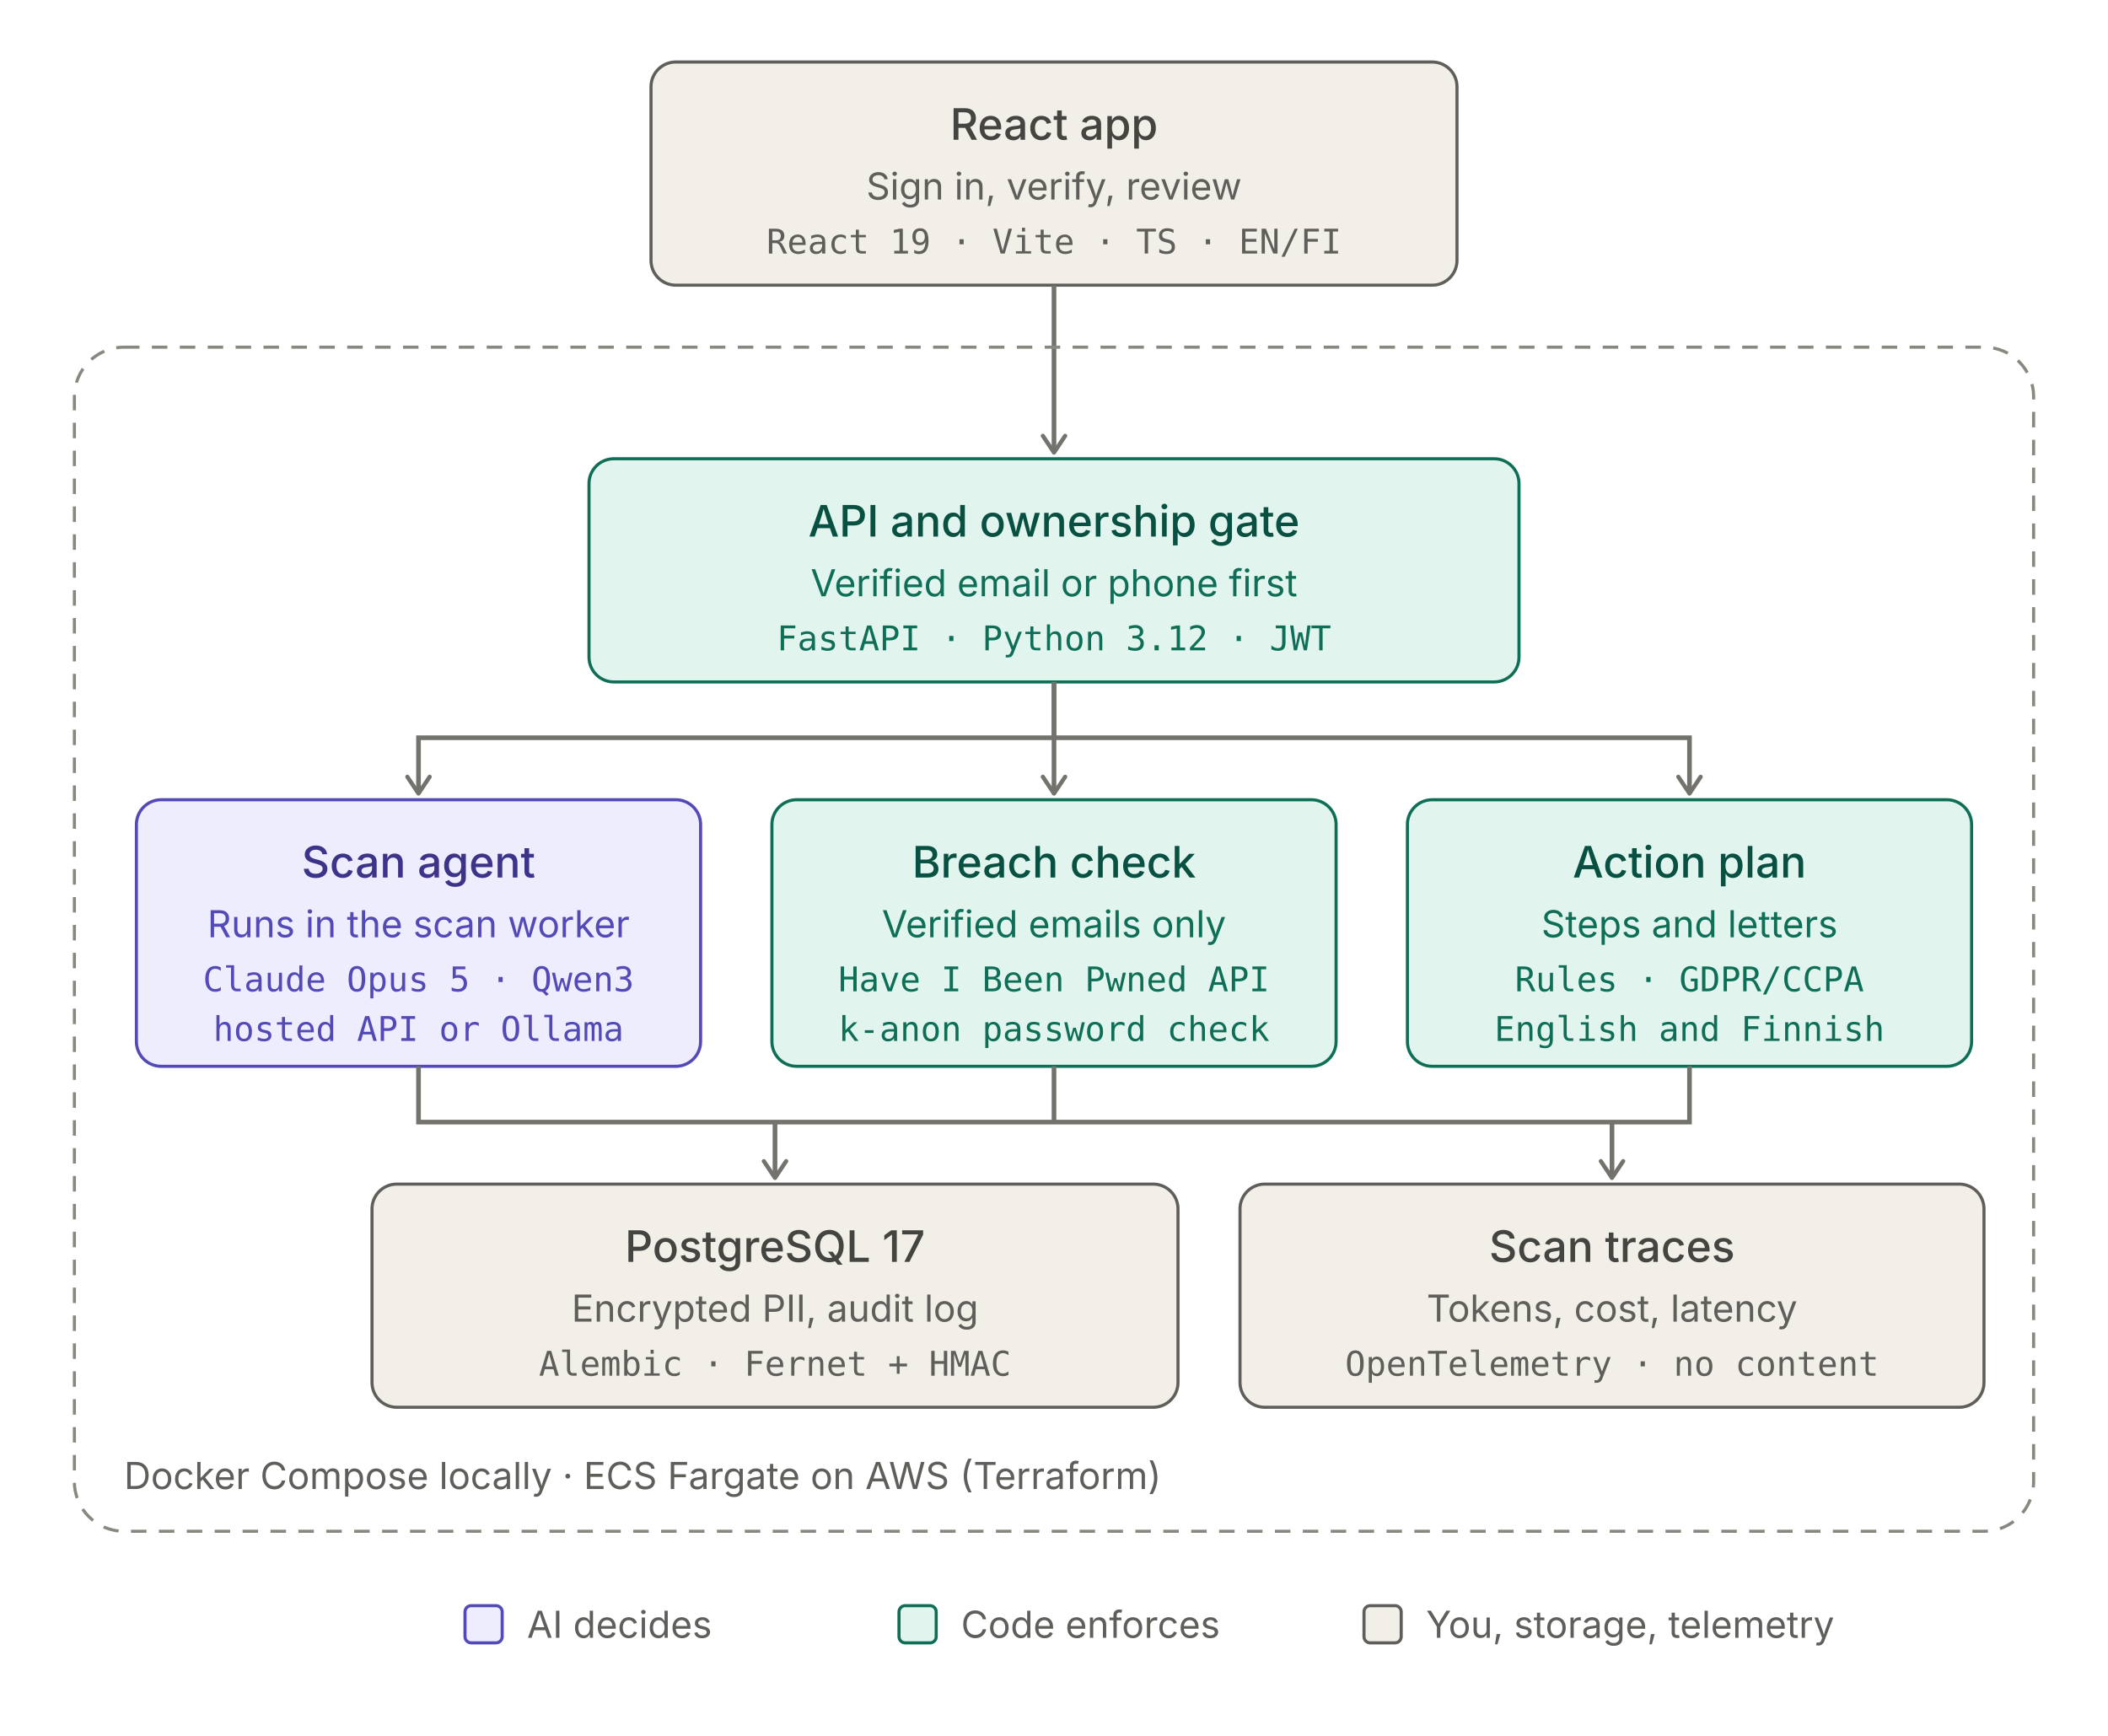
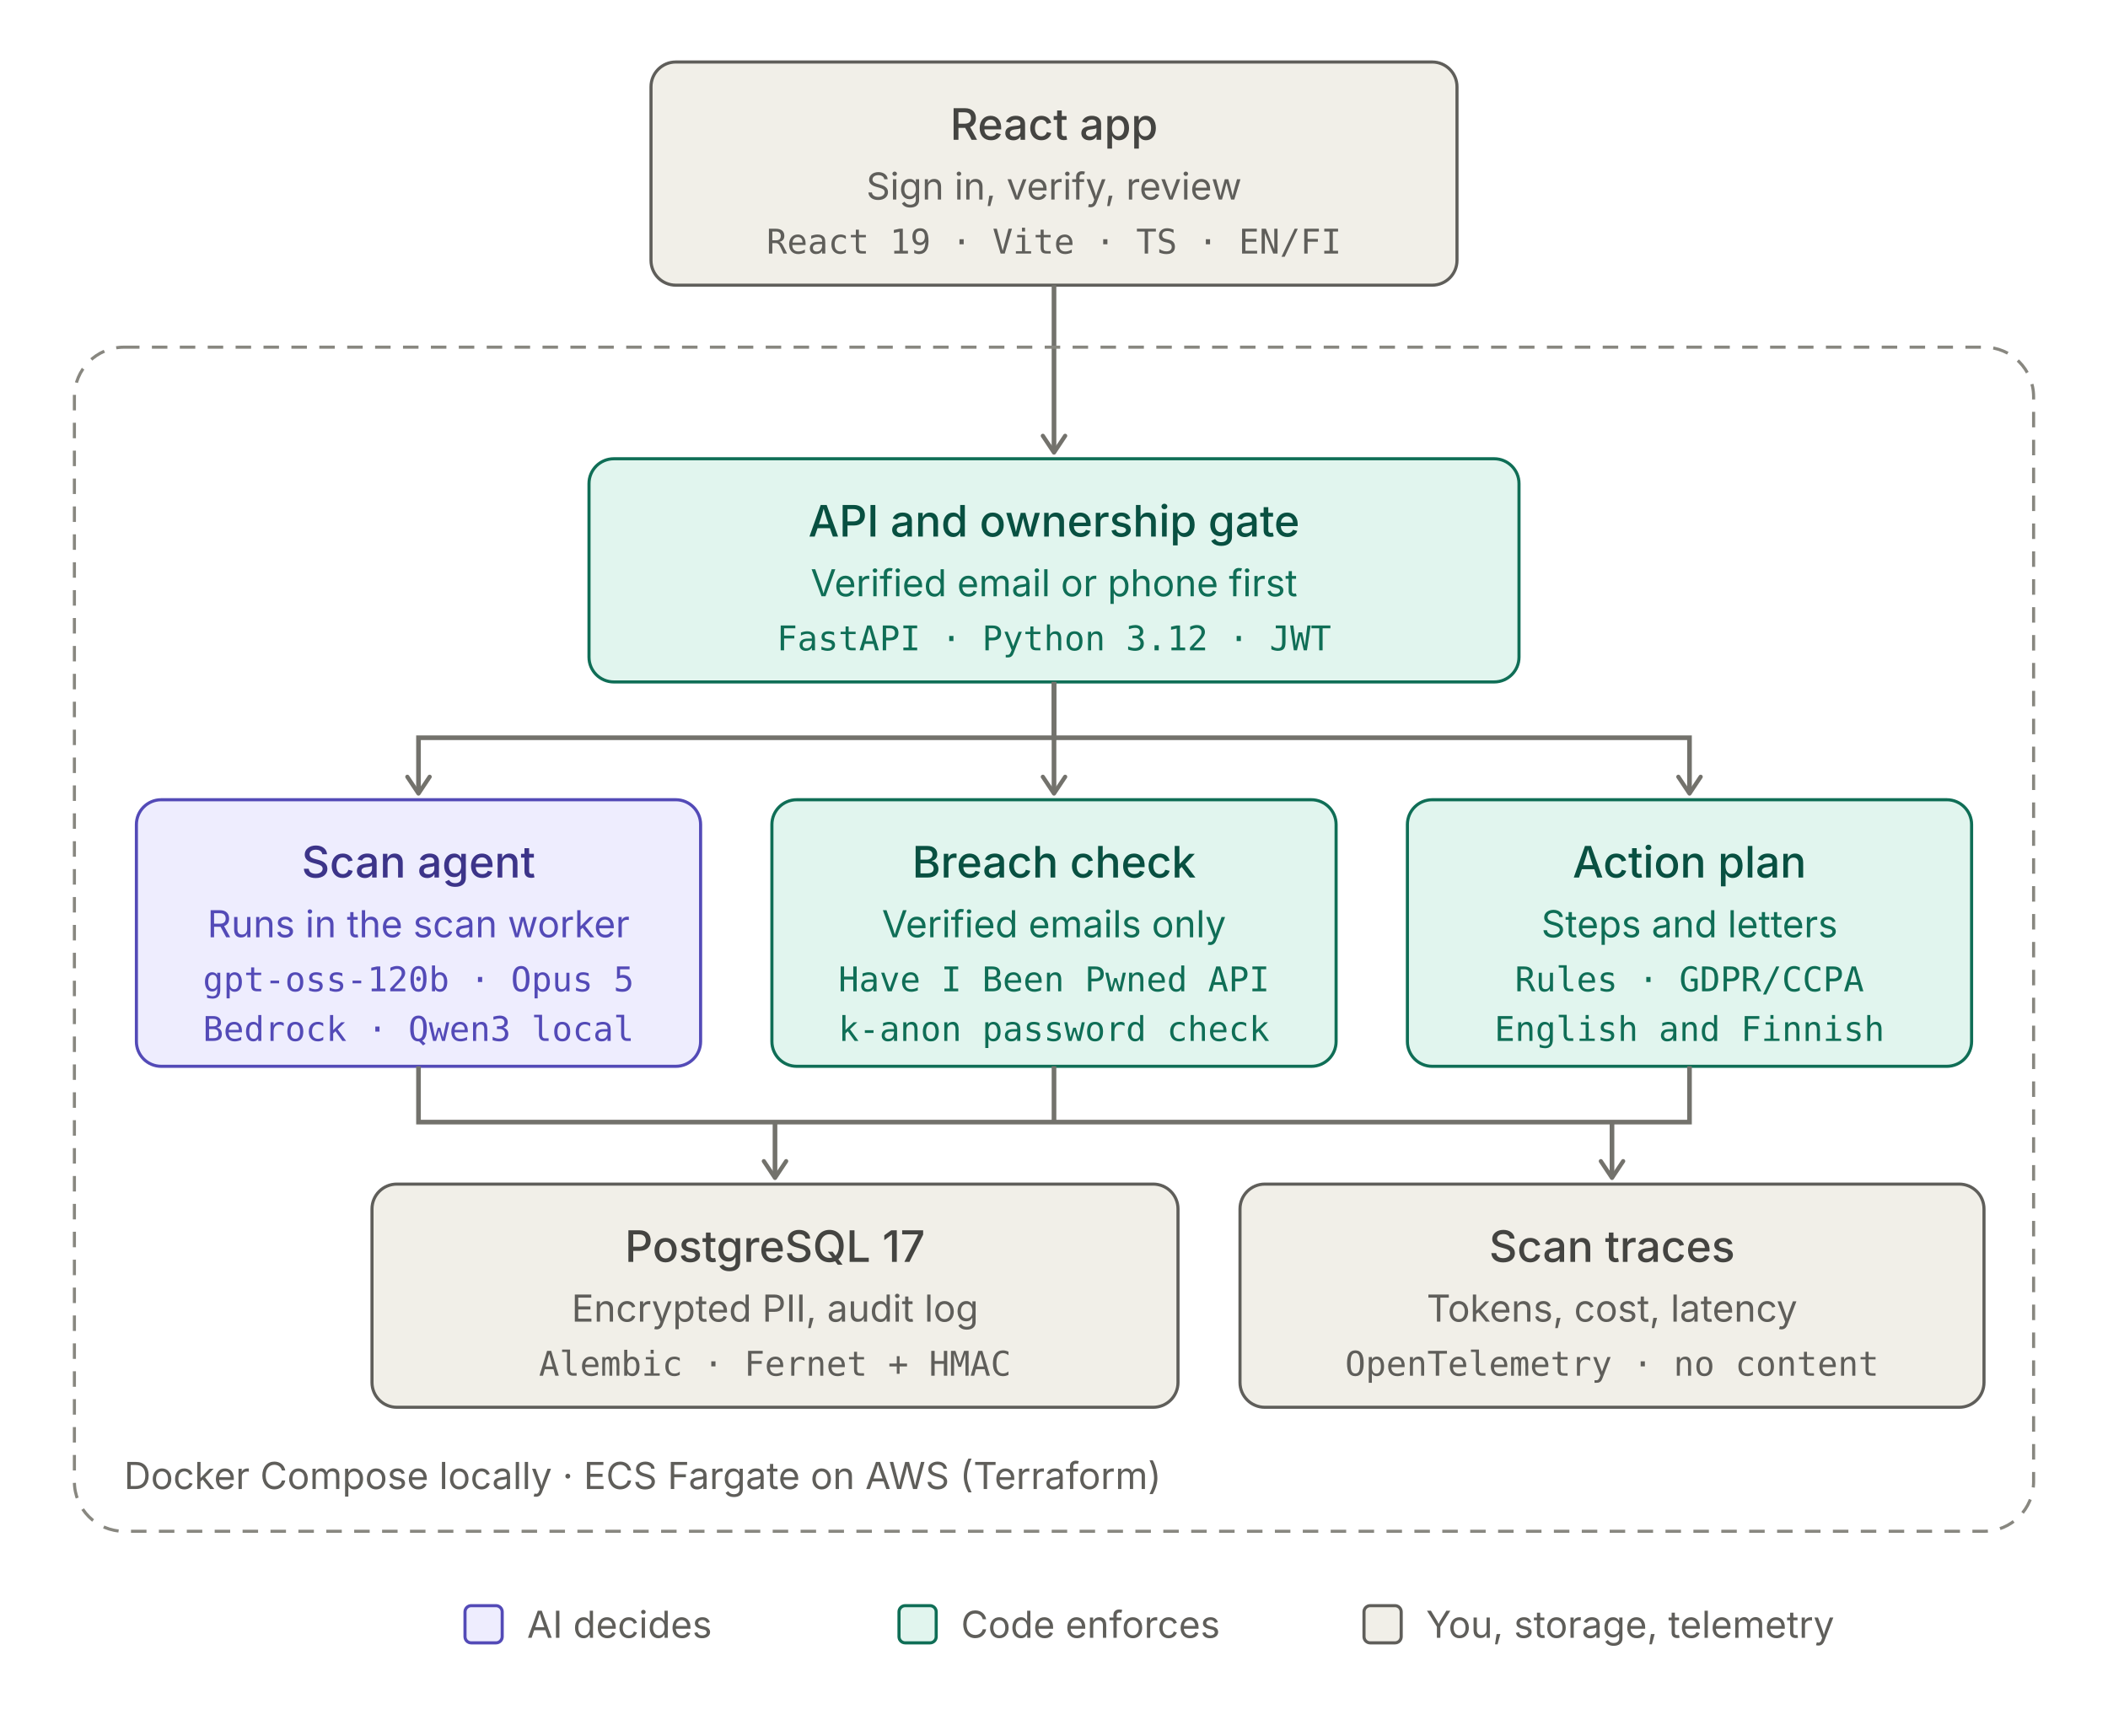
<svg xmlns="http://www.w3.org/2000/svg" width="680" height="560" viewBox="0 0 680 560" role="img" aria-labelledby="title desc">
  <style>
    text { font-family: -apple-system, BlinkMacSystemFont, "Segoe UI", system-ui, sans-serif; dominant-baseline: central; }
    .th { font-size: 14px; font-weight: 500; text-anchor: middle; }
    .ts { font-size: 12px; text-anchor: middle; }
    .tech { font-family: ui-monospace, SFMono-Regular, Menlo, Consolas, monospace; font-size: 11px; text-anchor: middle; }
    .legend, .frame-label { font-size: 12px; fill: #5F5E5A; text-anchor: start; }
    .frame { fill: none; stroke: #888780; stroke-width: 1; stroke-dasharray: 5 4; }
    .arr { stroke: #73726C; stroke-width: 1.5; fill: none; }
    .head { stroke: #73726C; fill: none; }
    .purple rect { fill: #EEEDFE; stroke: #534AB7; } .purple .th { fill: #3C3489; } .purple .ts, .purple .tech { fill: #534AB7; }
    .teal rect { fill: #E1F5EE; stroke: #0F6E56; } .teal .th { fill: #085041; } .teal .ts, .teal .tech { fill: #0F6E56; }
    .gray rect { fill: #F1EFE8; stroke: #5F5E5A; } .gray .th { fill: #444441; } .gray .ts, .gray .tech { fill: #5F5E5A; }
    @media (prefers-color-scheme: dark) {
      .arr, .head { stroke: #9C9A92; }
      .legend, .frame-label { fill: #B4B2A9; }
      .purple rect { fill: #3C3489; stroke: #AFA9EC; } .purple .th { fill: #CECBF6; } .purple .ts, .purple .tech { fill: #AFA9EC; }
      .teal rect { fill: #085041; stroke: #5DCAA5; } .teal .th { fill: #9FE1CB; } .teal .ts, .teal .tech { fill: #5DCAA5; }
      .gray rect { fill: #444441; stroke: #B4B2A9; } .gray .th { fill: #D3D1C7; } .gray .ts, .gray .tech { fill: #B4B2A9; }
    }
  </style>
  <defs>
    <marker id="arrow" viewBox="0 0 10 10" refX="8" refY="5" markerWidth="6" markerHeight="6" orient="auto-start-reverse">
      <path class="head" d="M2 1L8 5L2 9" stroke-width="1.5" stroke-linecap="round" stroke-linejoin="round" />
    </marker>
  </defs>
  <g class="gray">
    <rect x="210" y="20" width="260" height="72" rx="8" stroke-width="1" />
    <text class="th" x="340" y="40">React app</text>
    <text class="ts" x="340" y="60">Sign in, verify, review</text>
    <text class="tech" x="340" y="78">React 19 · Vite · TS · EN/FI</text>
  </g>
  <line class="arr" x1="340" y1="92" x2="340" y2="146" marker-end="url(#arrow)" />
  <rect class="frame" x="24" y="112" width="632" height="382" rx="16" />
  <text class="frame-label" x="40" y="476">Docker Compose locally · ECS Fargate on AWS (Terraform)</text>
  <g class="teal">
    <rect x="190" y="148" width="300" height="72" rx="8" stroke-width="1" />
    <text class="th" x="340" y="168">API and ownership gate</text>
    <text class="ts" x="340" y="188">Verified email or phone first</text>
    <text class="tech" x="340" y="206">FastAPI · Python 3.12 · JWT</text>
  </g>
  <path class="arr" d="M340 220 L340 238 L135 238 L135 256" marker-end="url(#arrow)" />
  <line class="arr" x1="340" y1="220" x2="340" y2="256" marker-end="url(#arrow)" />
  <path class="arr" d="M340 238 L545 238 L545 256" marker-end="url(#arrow)" />
  <g class="purple">
    <rect x="44" y="258" width="182" height="86" rx="8" stroke-width="1" />
    <text class="th" x="135" y="278">Scan agent</text>
    <text class="ts" x="135" y="298">Runs in the scan worker</text>
-     <text class="tech" x="135" y="316">Claude Opus 5 · Qwen3</text>
-     <text class="tech" x="135" y="332">hosted API or Ollama</text>
+     <text class="tech" x="135" y="316">gpt-oss-120b · Opus 5</text>
+     <text class="tech" x="135" y="332">Bedrock · Qwen3 local</text>
  </g>
  <g class="teal">
    <rect x="249" y="258" width="182" height="86" rx="8" stroke-width="1" />
    <text class="th" x="340" y="278">Breach check</text>
    <text class="ts" x="340" y="298">Verified emails only</text>
    <text class="tech" x="340" y="316">Have I Been Pwned API</text>
    <text class="tech" x="340" y="332">k-anon password check</text>
  </g>
  <g class="teal">
    <rect x="454" y="258" width="182" height="86" rx="8" stroke-width="1" />
    <text class="th" x="545" y="278">Action plan</text>
    <text class="ts" x="545" y="298">Steps and letters</text>
    <text class="tech" x="545" y="316">Rules · GDPR/CCPA</text>
    <text class="tech" x="545" y="332">English and Finnish</text>
  </g>
  <path class="arr" d="M135 344 L135 362 L545 362 L545 344" />
  <line class="arr" x1="340" y1="344" x2="340" y2="362" />
  <line class="arr" x1="250" y1="362" x2="250" y2="380" marker-end="url(#arrow)" />
  <line class="arr" x1="520" y1="362" x2="520" y2="380" marker-end="url(#arrow)" />
  <g class="gray">
    <rect x="120" y="382" width="260" height="72" rx="8" stroke-width="1" />
    <text class="th" x="250" y="402">PostgreSQL 17</text>
    <text class="ts" x="250" y="422">Encrypted PII, audit log</text>
    <text class="tech" x="250" y="440">Alembic · Fernet + HMAC</text>
  </g>
  <g class="gray">
    <rect x="400" y="382" width="240" height="72" rx="8" stroke-width="1" />
    <text class="th" x="520" y="402">Scan traces</text>
    <text class="ts" x="520" y="422">Tokens, cost, latency</text>
    <text class="tech" x="520" y="440">OpenTelemetry · no content</text>
  </g>
  <g class="purple">
    <rect x="150" y="518" width="12" height="12" rx="2" stroke-width="1" />
  </g>
  <text class="legend" x="170" y="524">AI decides</text>
  <g class="teal">
    <rect x="290" y="518" width="12" height="12" rx="2" stroke-width="1" />
  </g>
  <text class="legend" x="310" y="524">Code enforces</text>
  <g class="gray">
    <rect x="440" y="518" width="12" height="12" rx="2" stroke-width="1" />
  </g>
  <text class="legend" x="460" y="524">You, storage, telemetry</text>
</svg>
